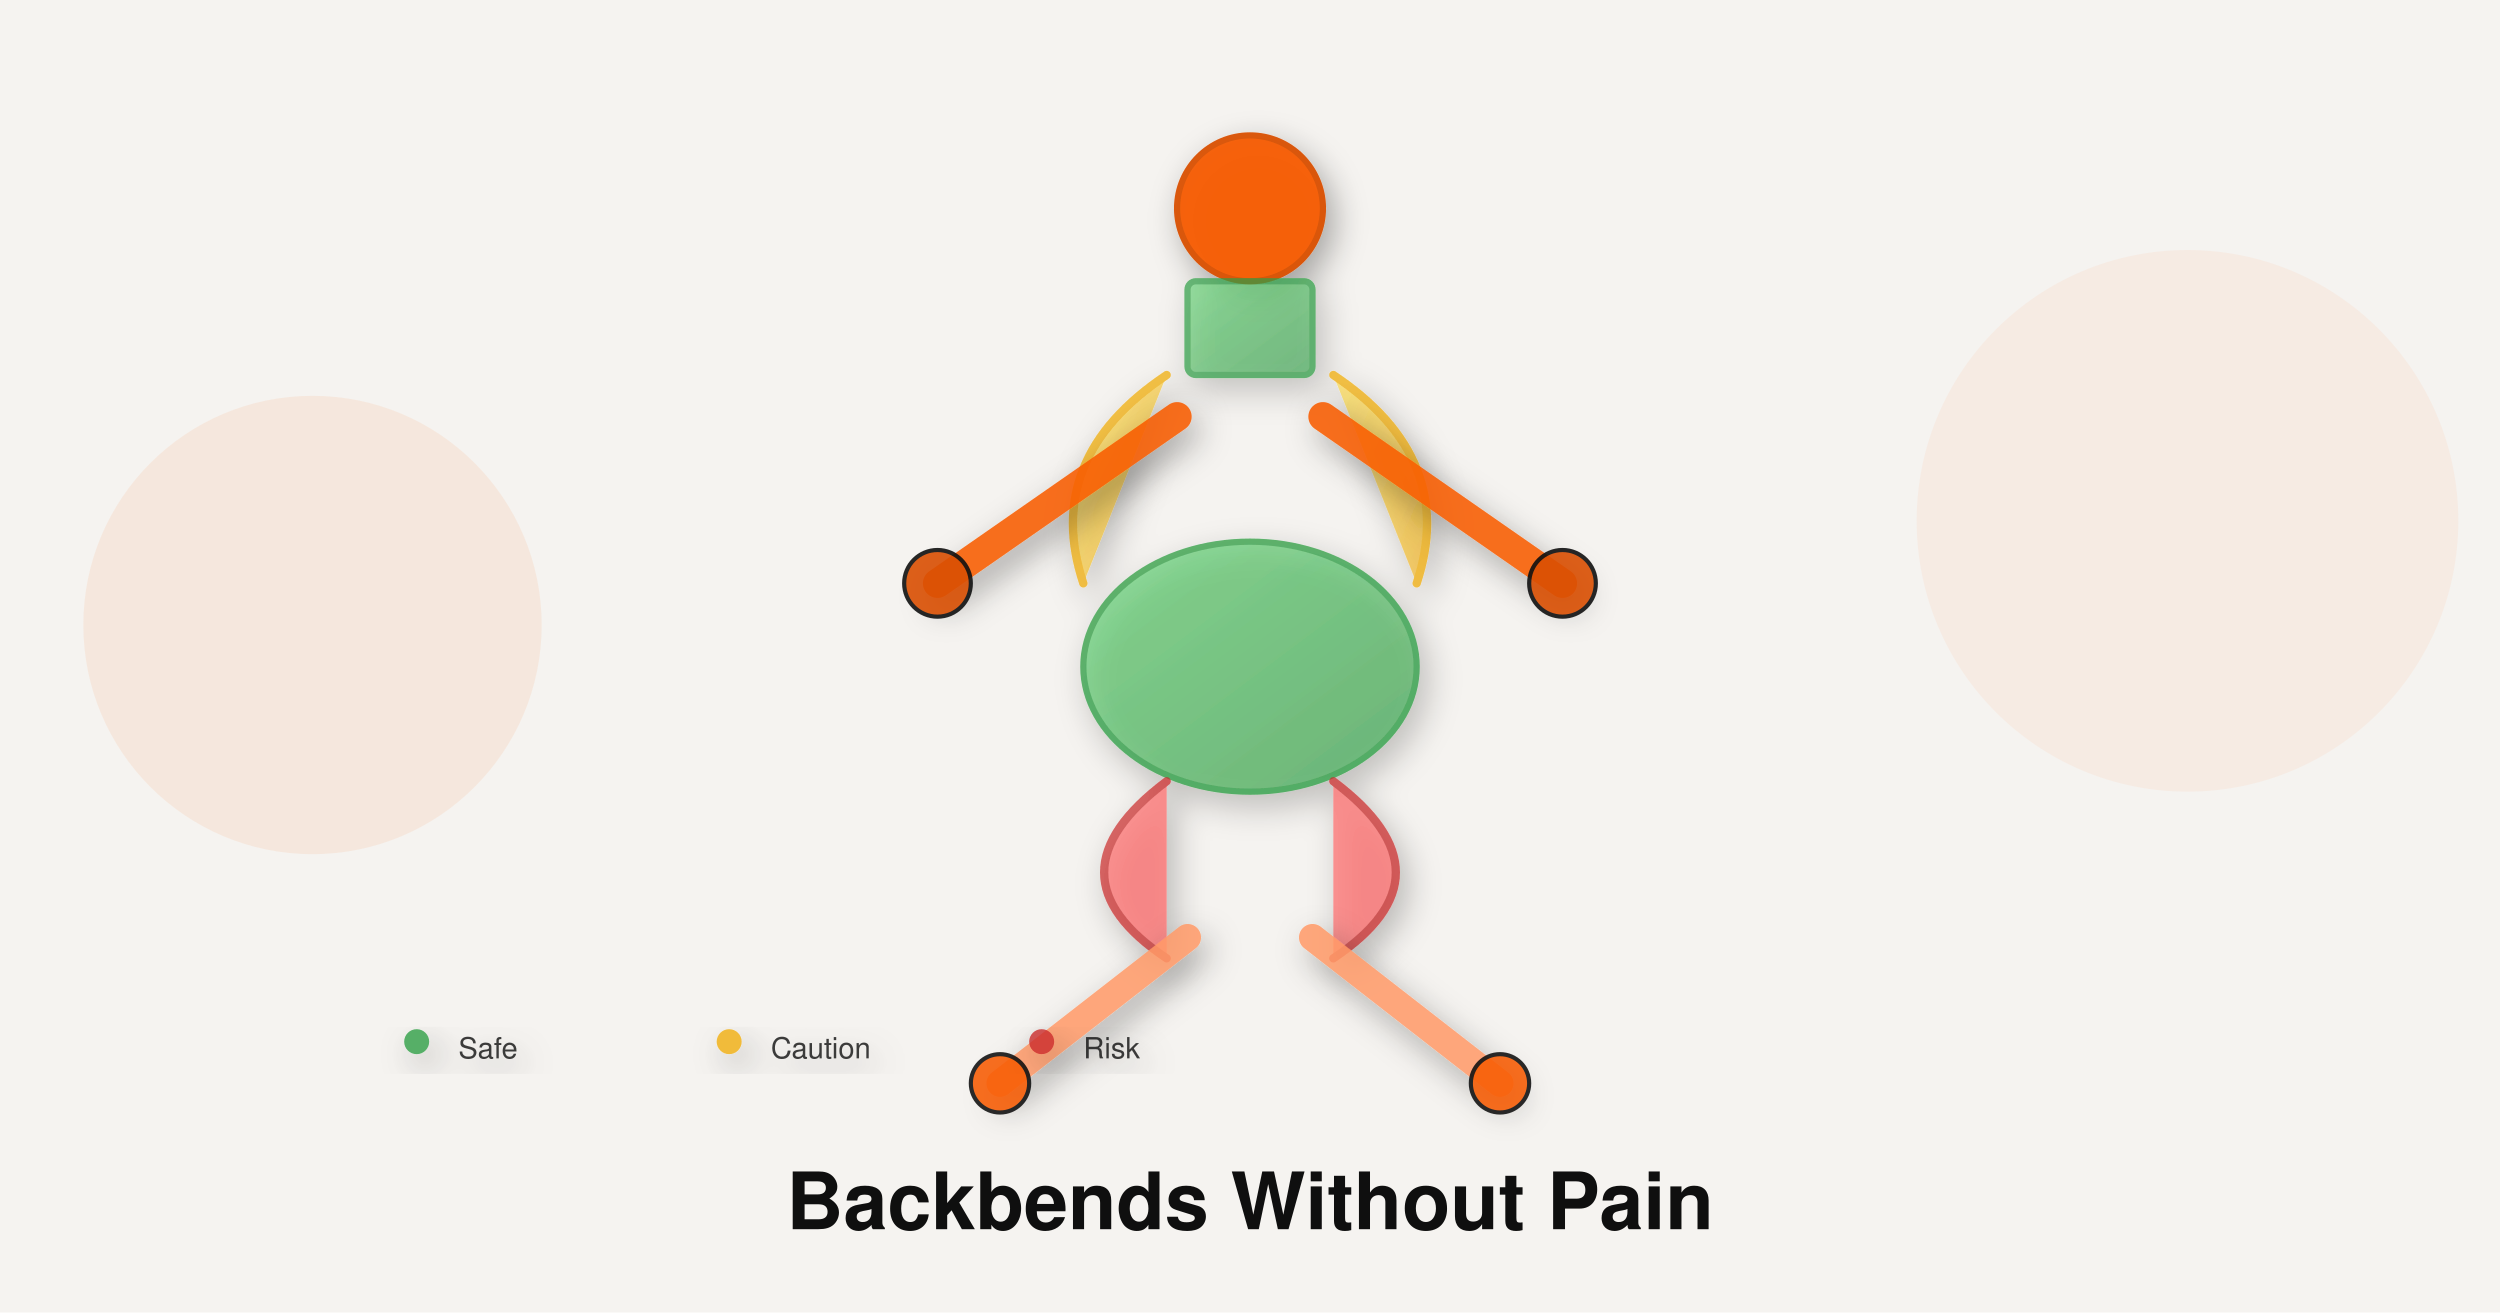
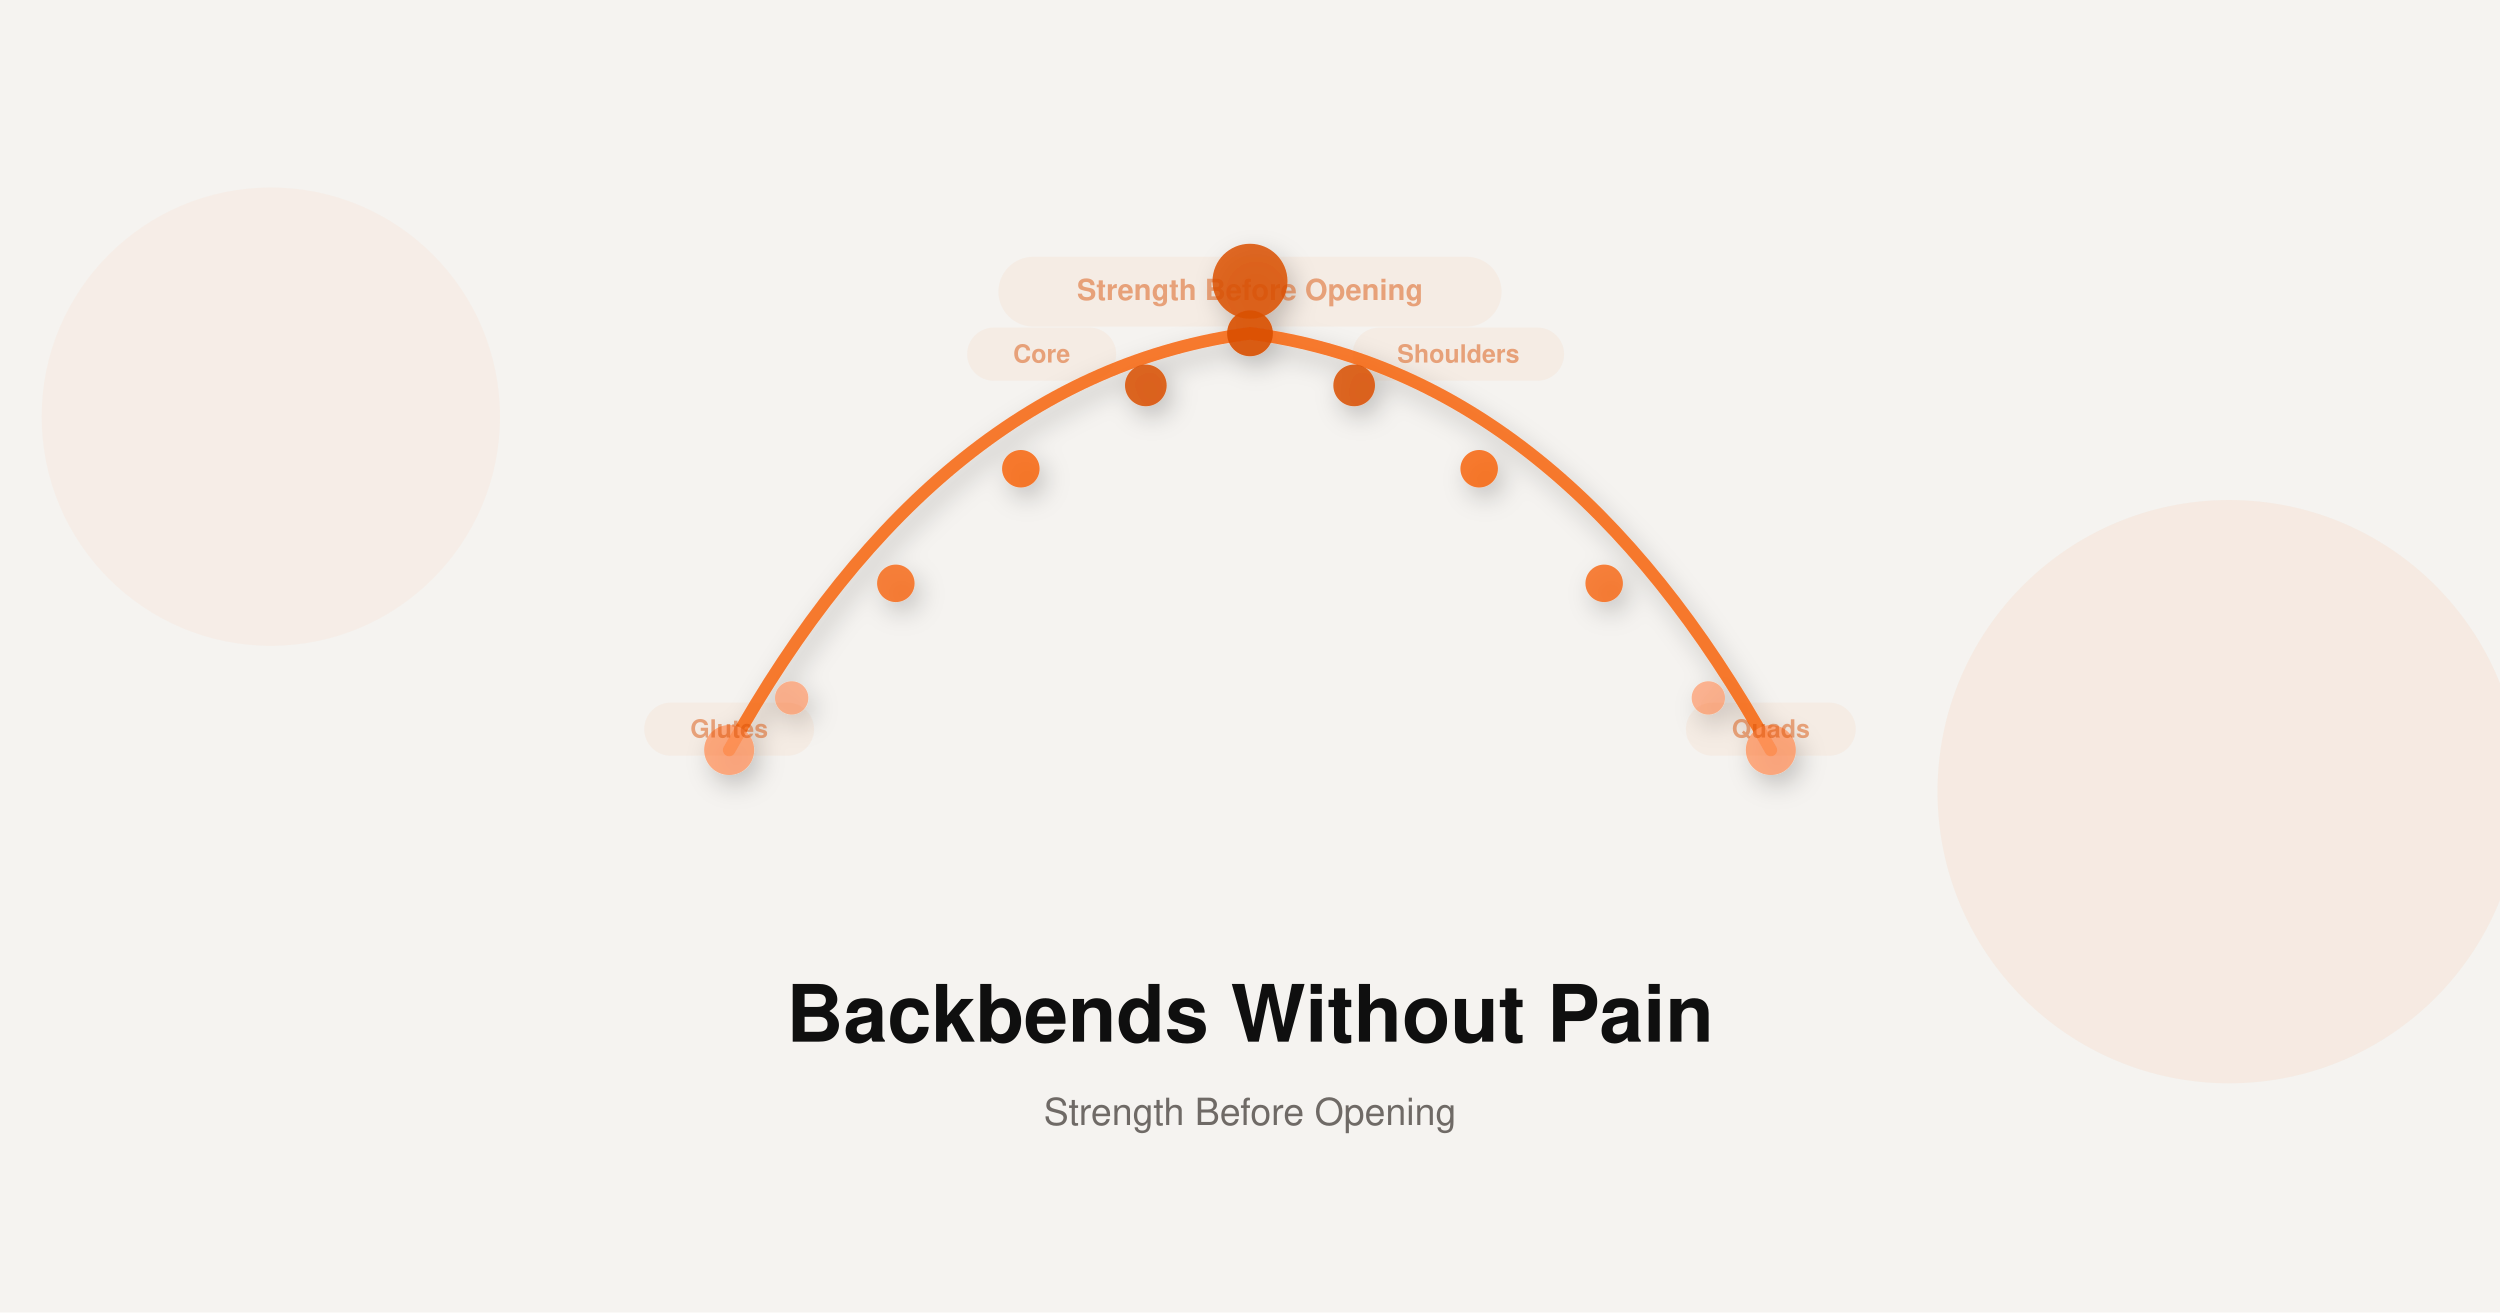
<svg xmlns="http://www.w3.org/2000/svg" viewBox="0 0 1200 630">
  <defs>
-     <filter id="backShadow" x="-50%" y="-50%" width="200%" height="200%">
-       <feDropShadow dx="4" dy="6" stdDeviation="8" flood-opacity="0.35" flood-color="#000" />
+     <filter id="shadow" x="-50%" y="-50%" width="200%" height="200%">
+       <feDropShadow dx="3" dy="5" stdDeviation="6" flood-opacity="0.25" flood-color="#000" />
    </filter>
-     <linearGradient id="spineCurve" x1="0%" y1="100%" x2="0%" y2="0%">
-       <stop offset="0%" style="stop-color:#90EE90;stop-opacity:1" />
-       <stop offset="50%" style="stop-color:#FFD700;stop-opacity:1" />
-       <stop offset="100%" style="stop-color:#FF6B6B;stop-opacity:1" />
-     </linearGradient>
-     <linearGradient id="safeZoneGrad" x1="0%" y1="0%" x2="100%" y2="100%">
-       <stop offset="0%" style="stop-color:#51cf66;stop-opacity:0.8" />
-       <stop offset="100%" style="stop-color:#2f9e44;stop-opacity:0.8" />
-     </linearGradient>
-     <linearGradient id="caution" x1="0%" y1="0%" x2="100%" y2="100%">
-       <stop offset="0%" style="stop-color:#ffd93d;stop-opacity:0.8" />
-       <stop offset="100%" style="stop-color:#f0ad0e;stop-opacity:0.8" />
-     </linearGradient>
  </defs>
  <rect width="1200" height="630" fill="#f5f3f0" />
-   <circle cx="150" cy="300" r="110" fill="#f75c03" opacity="0.08" />
-   <circle cx="1050" cy="250" r="130" fill="#ff9966" opacity="0.09" />
-   <g filter="url(#backShadow)">
-     <circle cx="600" cy="100" r="35" fill="#f75c03" opacity="0.94" stroke="#d94f02" stroke-width="3" />
-     <rect x="570" y="135" width="60" height="45" fill="url(#safeZoneGrad)" opacity="0.7" stroke="#2f9e44" stroke-width="3" rx="4" />
-     <path d="M 560 180 Q 500 220 520 280" fill="url(#caution)" opacity="0.75" stroke="#f0ad0e" stroke-width="4" stroke-linecap="round" />
-     <path d="M 640 180 Q 700 220 680 280" fill="url(#caution)" opacity="0.75" stroke="#f0ad0e" stroke-width="4" stroke-linecap="round" />
-     <ellipse cx="600" cy="320" rx="80" ry="60" fill="url(#safeZoneGrad)" opacity="0.75" stroke="#2f9e44" stroke-width="3" />
-     <path d="M 560 375 Q 500 420 560 460" fill="#FF6B6B" opacity="0.7" stroke="#c92a2a" stroke-width="4" stroke-linecap="round" />
-     <path d="M 640 375 Q 700 420 640 460" fill="#FF6B6B" opacity="0.7" stroke="#c92a2a" stroke-width="4" stroke-linecap="round" />
-     <line x1="600" y1="100" x2="600" y2="460" stroke="url(#spineCurve)" stroke-width="5" opacity="0.8" />
+   <circle cx="130" cy="200" r="110" fill="#ff9966" opacity="0.07" />
+   <circle cx="1070" cy="380" r="140" fill="#f75c03" opacity="0.06" />
+   <g filter="url(#shadow)" transform="translate(600, 280)">
+     <path d="M -250 80 Q -150 -100 0 -120 Q 150 -100 250 80" fill="none" stroke="#f75c03" stroke-width="6" stroke-linecap="round" opacity="0.8" />
+     <circle cx="-220" cy="55" r="8" fill="#ff9966" opacity="0.7" />
+     <circle cx="-170" cy="0" r="9" fill="#f75c03" opacity="0.75" />
+     <circle cx="-110" cy="-55" r="9" fill="#f75c03" opacity="0.8" />
+     <circle cx="-50" cy="-95" r="10" fill="#d94f02" opacity="0.85" />
+     <circle cx="0" cy="-120" r="11" fill="#d94f02" opacity="0.9" />
+     <circle cx="50" cy="-95" r="10" fill="#d94f02" opacity="0.85" />
+     <circle cx="110" cy="-55" r="9" fill="#f75c03" opacity="0.8" />
+     <circle cx="170" cy="0" r="9" fill="#f75c03" opacity="0.75" />
+     <circle cx="220" cy="55" r="8" fill="#ff9966" opacity="0.7" />
+     <circle cx="-250" cy="80" r="12" fill="#ff9966" opacity="0.8" />
+     <circle cx="250" cy="80" r="12" fill="#ff9966" opacity="0.8" />
+     <circle cx="0" cy="-145" r="18" fill="#d94f02" opacity="0.85" />
  </g>
-   <path d="M 565 200 L 450 280" stroke="#f75c03" stroke-width="14" stroke-linecap="round" opacity="0.88" fill="none" filter="url(#backShadow)" />
-   <circle cx="450" cy="280" r="16" fill="#d94f02" opacity="0.9" stroke="#0f0f0f" stroke-width="2" />
-   <path d="M 635 200 L 750 280" stroke="#f75c03" stroke-width="14" stroke-linecap="round" opacity="0.88" fill="none" filter="url(#backShadow)" />
-   <circle cx="750" cy="280" r="16" fill="#d94f02" opacity="0.9" stroke="#0f0f0f" stroke-width="2" />
-   <line x1="570" y1="450" x2="480" y2="520" stroke="#ff9966" stroke-width="13" stroke-linecap="round" opacity="0.85" filter="url(#backShadow)" />
-   <circle cx="480" cy="520" r="14" fill="#f75c03" opacity="0.88" stroke="#0f0f0f" stroke-width="2" />
-   <line x1="630" y1="450" x2="720" y2="520" stroke="#ff9966" stroke-width="13" stroke-linecap="round" opacity="0.85" filter="url(#backShadow)" />
-   <circle cx="720" cy="520" r="14" fill="#f75c03" opacity="0.88" stroke="#0f0f0f" stroke-width="2" />
-   <g opacity="0.8" filter="url(#backShadow)">
-     <circle cx="200" cy="500" r="6" fill="#2f9e44" />
-     <text x="220" y="508" font-family="Abacaxi, Helvetica, Arial, sans-serif" font-size="14" fill="#0f0f0f">Safe</text>
-     <circle cx="350" cy="500" r="6" fill="#f0ad0e" />
-     <text x="370" y="508" font-family="Abacaxi, Helvetica, Arial, sans-serif" font-size="14" fill="#0f0f0f">Caution</text>
-     <circle cx="500" cy="500" r="6" fill="#c92a2a" />
-     <text x="520" y="508" font-family="Abacaxi, Helvetica, Arial, sans-serif" font-size="14" fill="#0f0f0f">Risk</text>
+   <g opacity="0.5" font-family="Abacaxi, Helvetica, Arial, sans-serif" font-size="12" fill="#6F6A66">
+     <g transform="translate(350, 350)">
+       <rect x="-40" y="-12" width="80" height="24" rx="12" fill="#f75c03" opacity="0.1" stroke="#f75c03" stroke-width="1.5" />
+       <text x="0" y="4" text-anchor="middle" fill="#d94f02" font-weight="bold">Glutes</text>
+     </g>
+     <g transform="translate(500, 170)">
+       <rect x="-35" y="-12" width="70" height="24" rx="12" fill="#f75c03" opacity="0.1" stroke="#f75c03" stroke-width="1.5" />
+       <text x="0" y="4" text-anchor="middle" fill="#d94f02" font-weight="bold">Core</text>
+     </g>
+     <g transform="translate(700, 170)">
+       <rect x="-50" y="-12" width="100" height="24" rx="12" fill="#f75c03" opacity="0.1" stroke="#f75c03" stroke-width="1.5" />
+       <text x="0" y="4" text-anchor="middle" fill="#d94f02" font-weight="bold">Shoulders</text>
+     </g>
+     <g transform="translate(850, 350)">
+       <rect x="-40" y="-12" width="80" height="24" rx="12" fill="#f75c03" opacity="0.1" stroke="#f75c03" stroke-width="1.5" />
+       <text x="0" y="4" text-anchor="middle" fill="#d94f02" font-weight="bold">Quads</text>
+     </g>
  </g>
-   <text x="600" y="590" font-family="Abacaxi, Helvetica, Arial, sans-serif" font-size="38" font-weight="bold" fill="#0f0f0f" text-anchor="middle">Backbends Without Pain</text>
+   <g transform="translate(600, 140)" opacity="0.5">
+     <rect x="-120" y="-16" width="240" height="32" rx="16" fill="#f75c03" opacity="0.1" stroke="#f75c03" stroke-width="1.5" />
+     <text x="0" y="4" font-family="Abacaxi, Helvetica, Arial, sans-serif" font-size="14" fill="#d94f02" text-anchor="middle" font-weight="bold">Strength Before Opening</text>
+   </g>
+   <text x="600" y="500" font-family="Abacaxi, Helvetica, Arial, sans-serif" font-size="38" font-weight="bold" fill="#0f0f0f" text-anchor="middle">Backbends Without Pain</text>
+   <text x="600" y="540" font-family="Abacaxi, Helvetica, Arial, sans-serif" font-size="18" fill="#6F6A66" text-anchor="middle">Strength Before Opening</text>
</svg>
